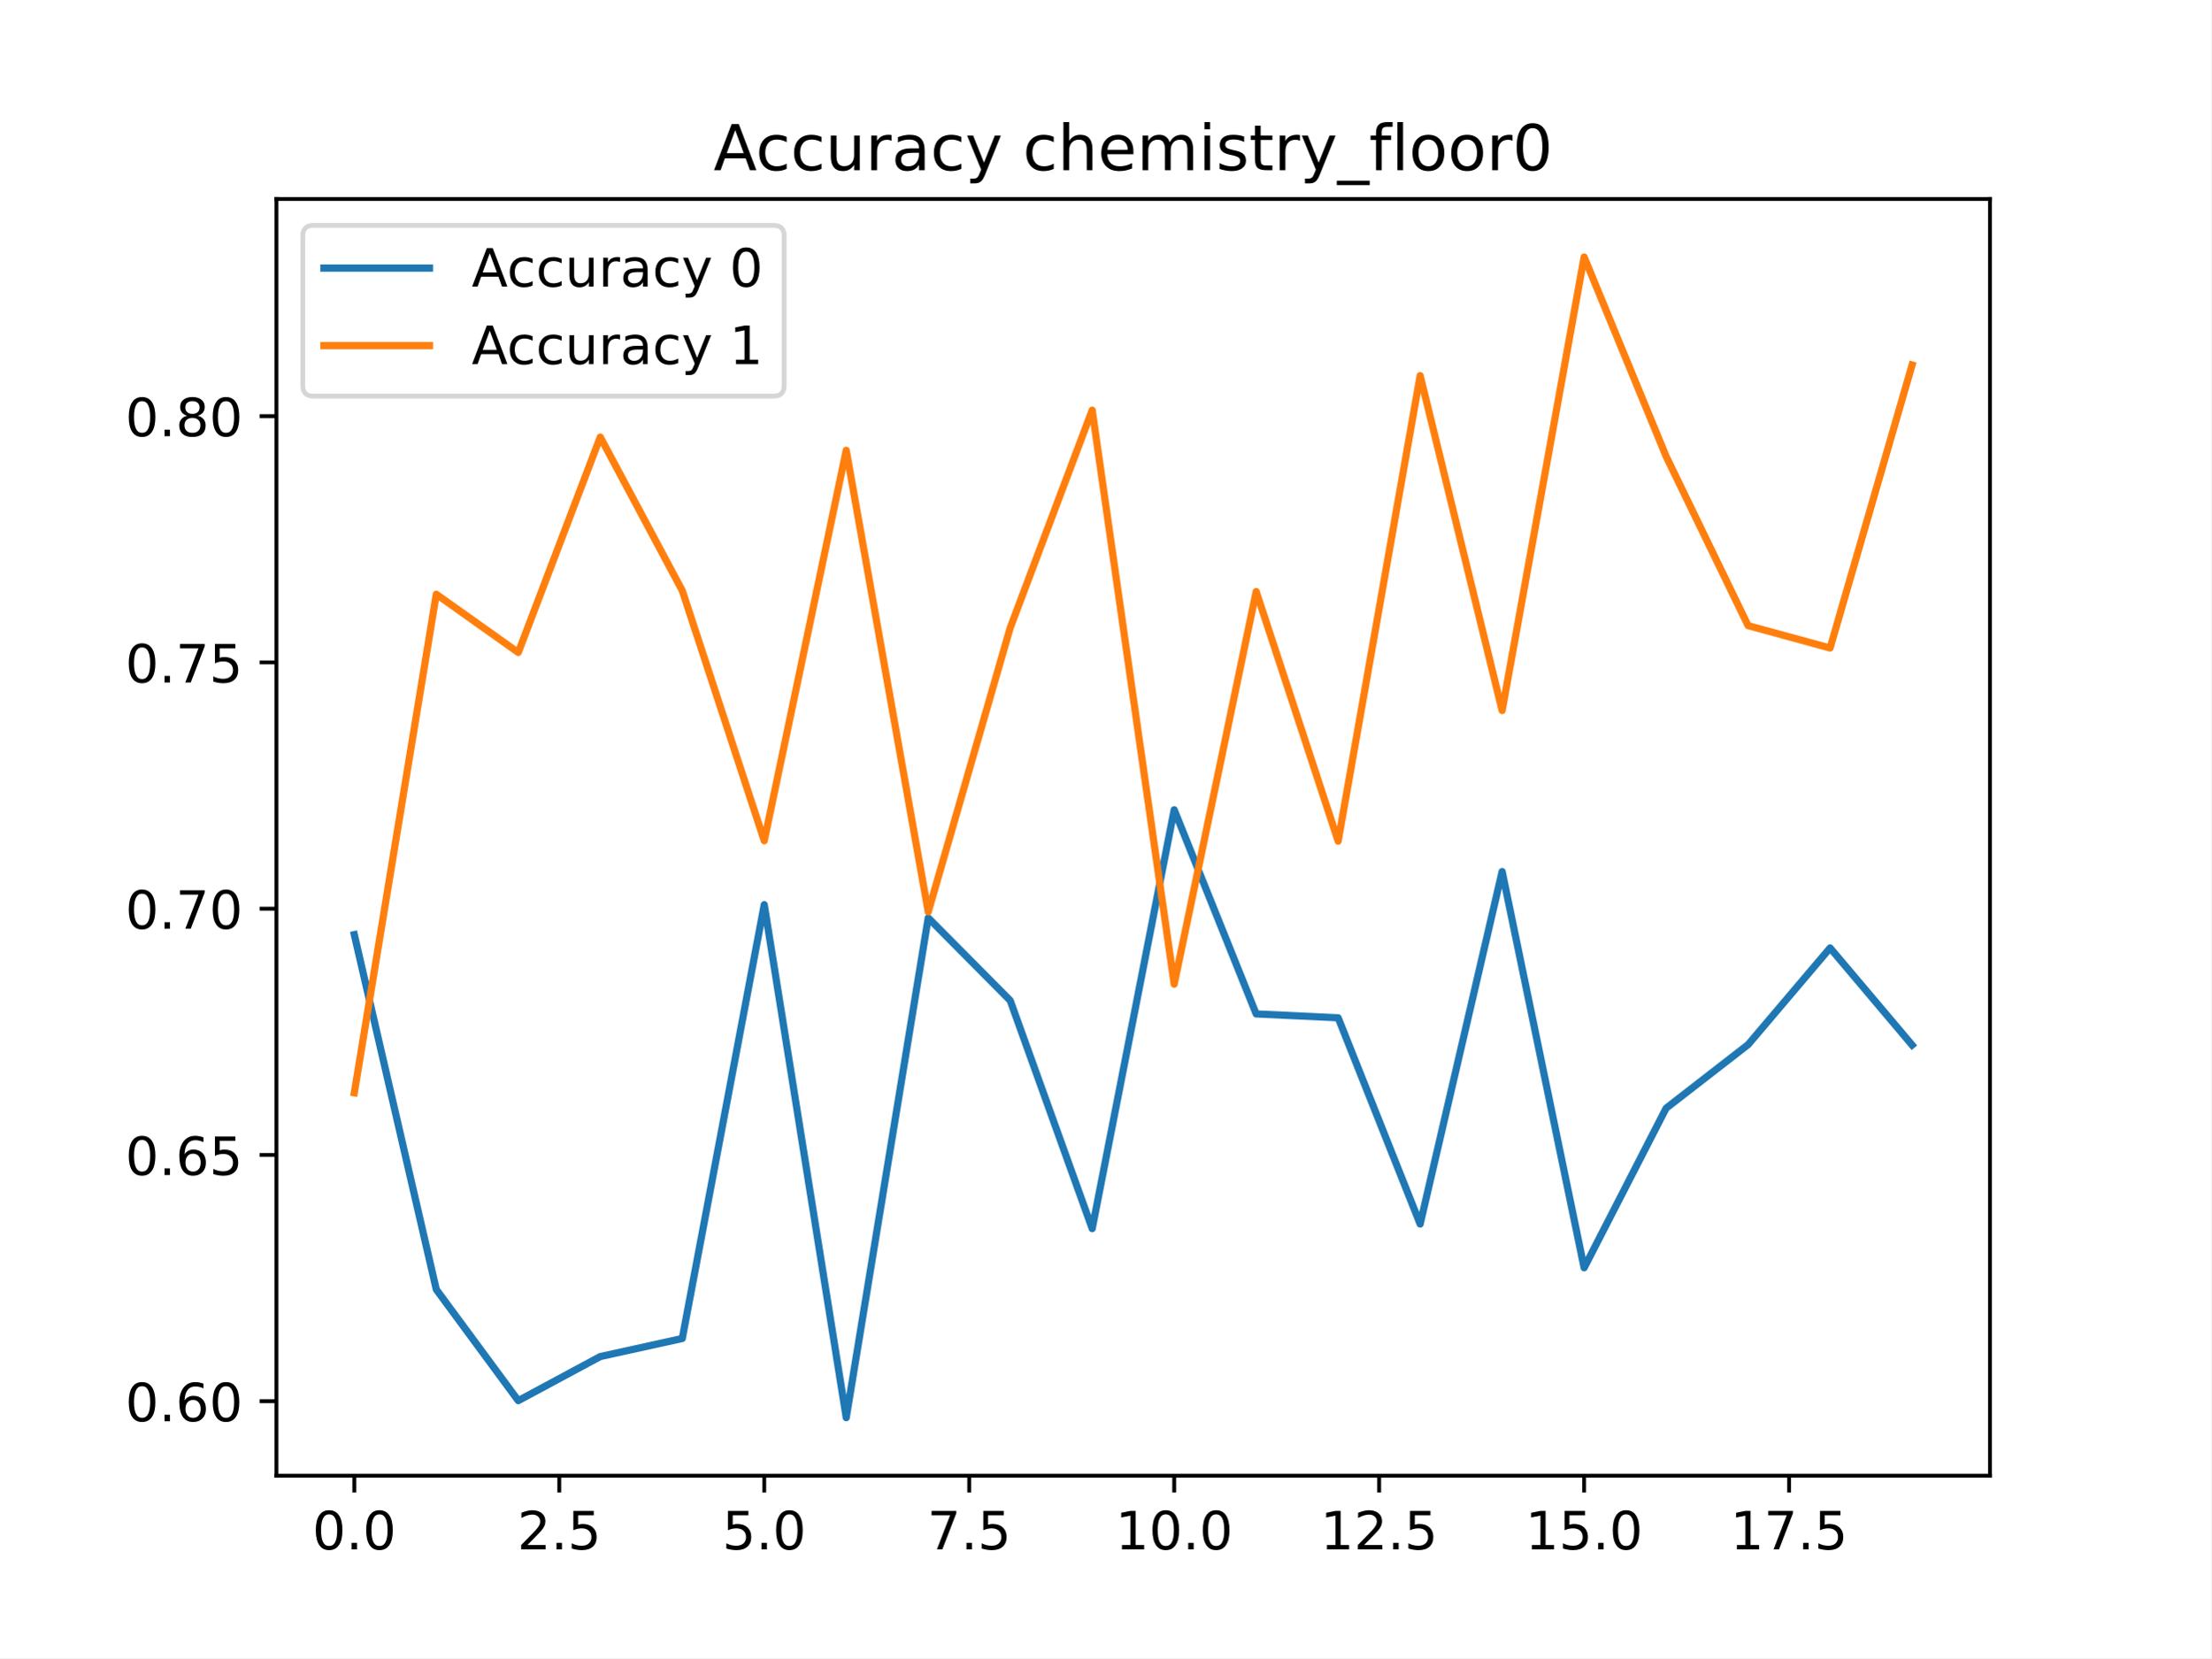
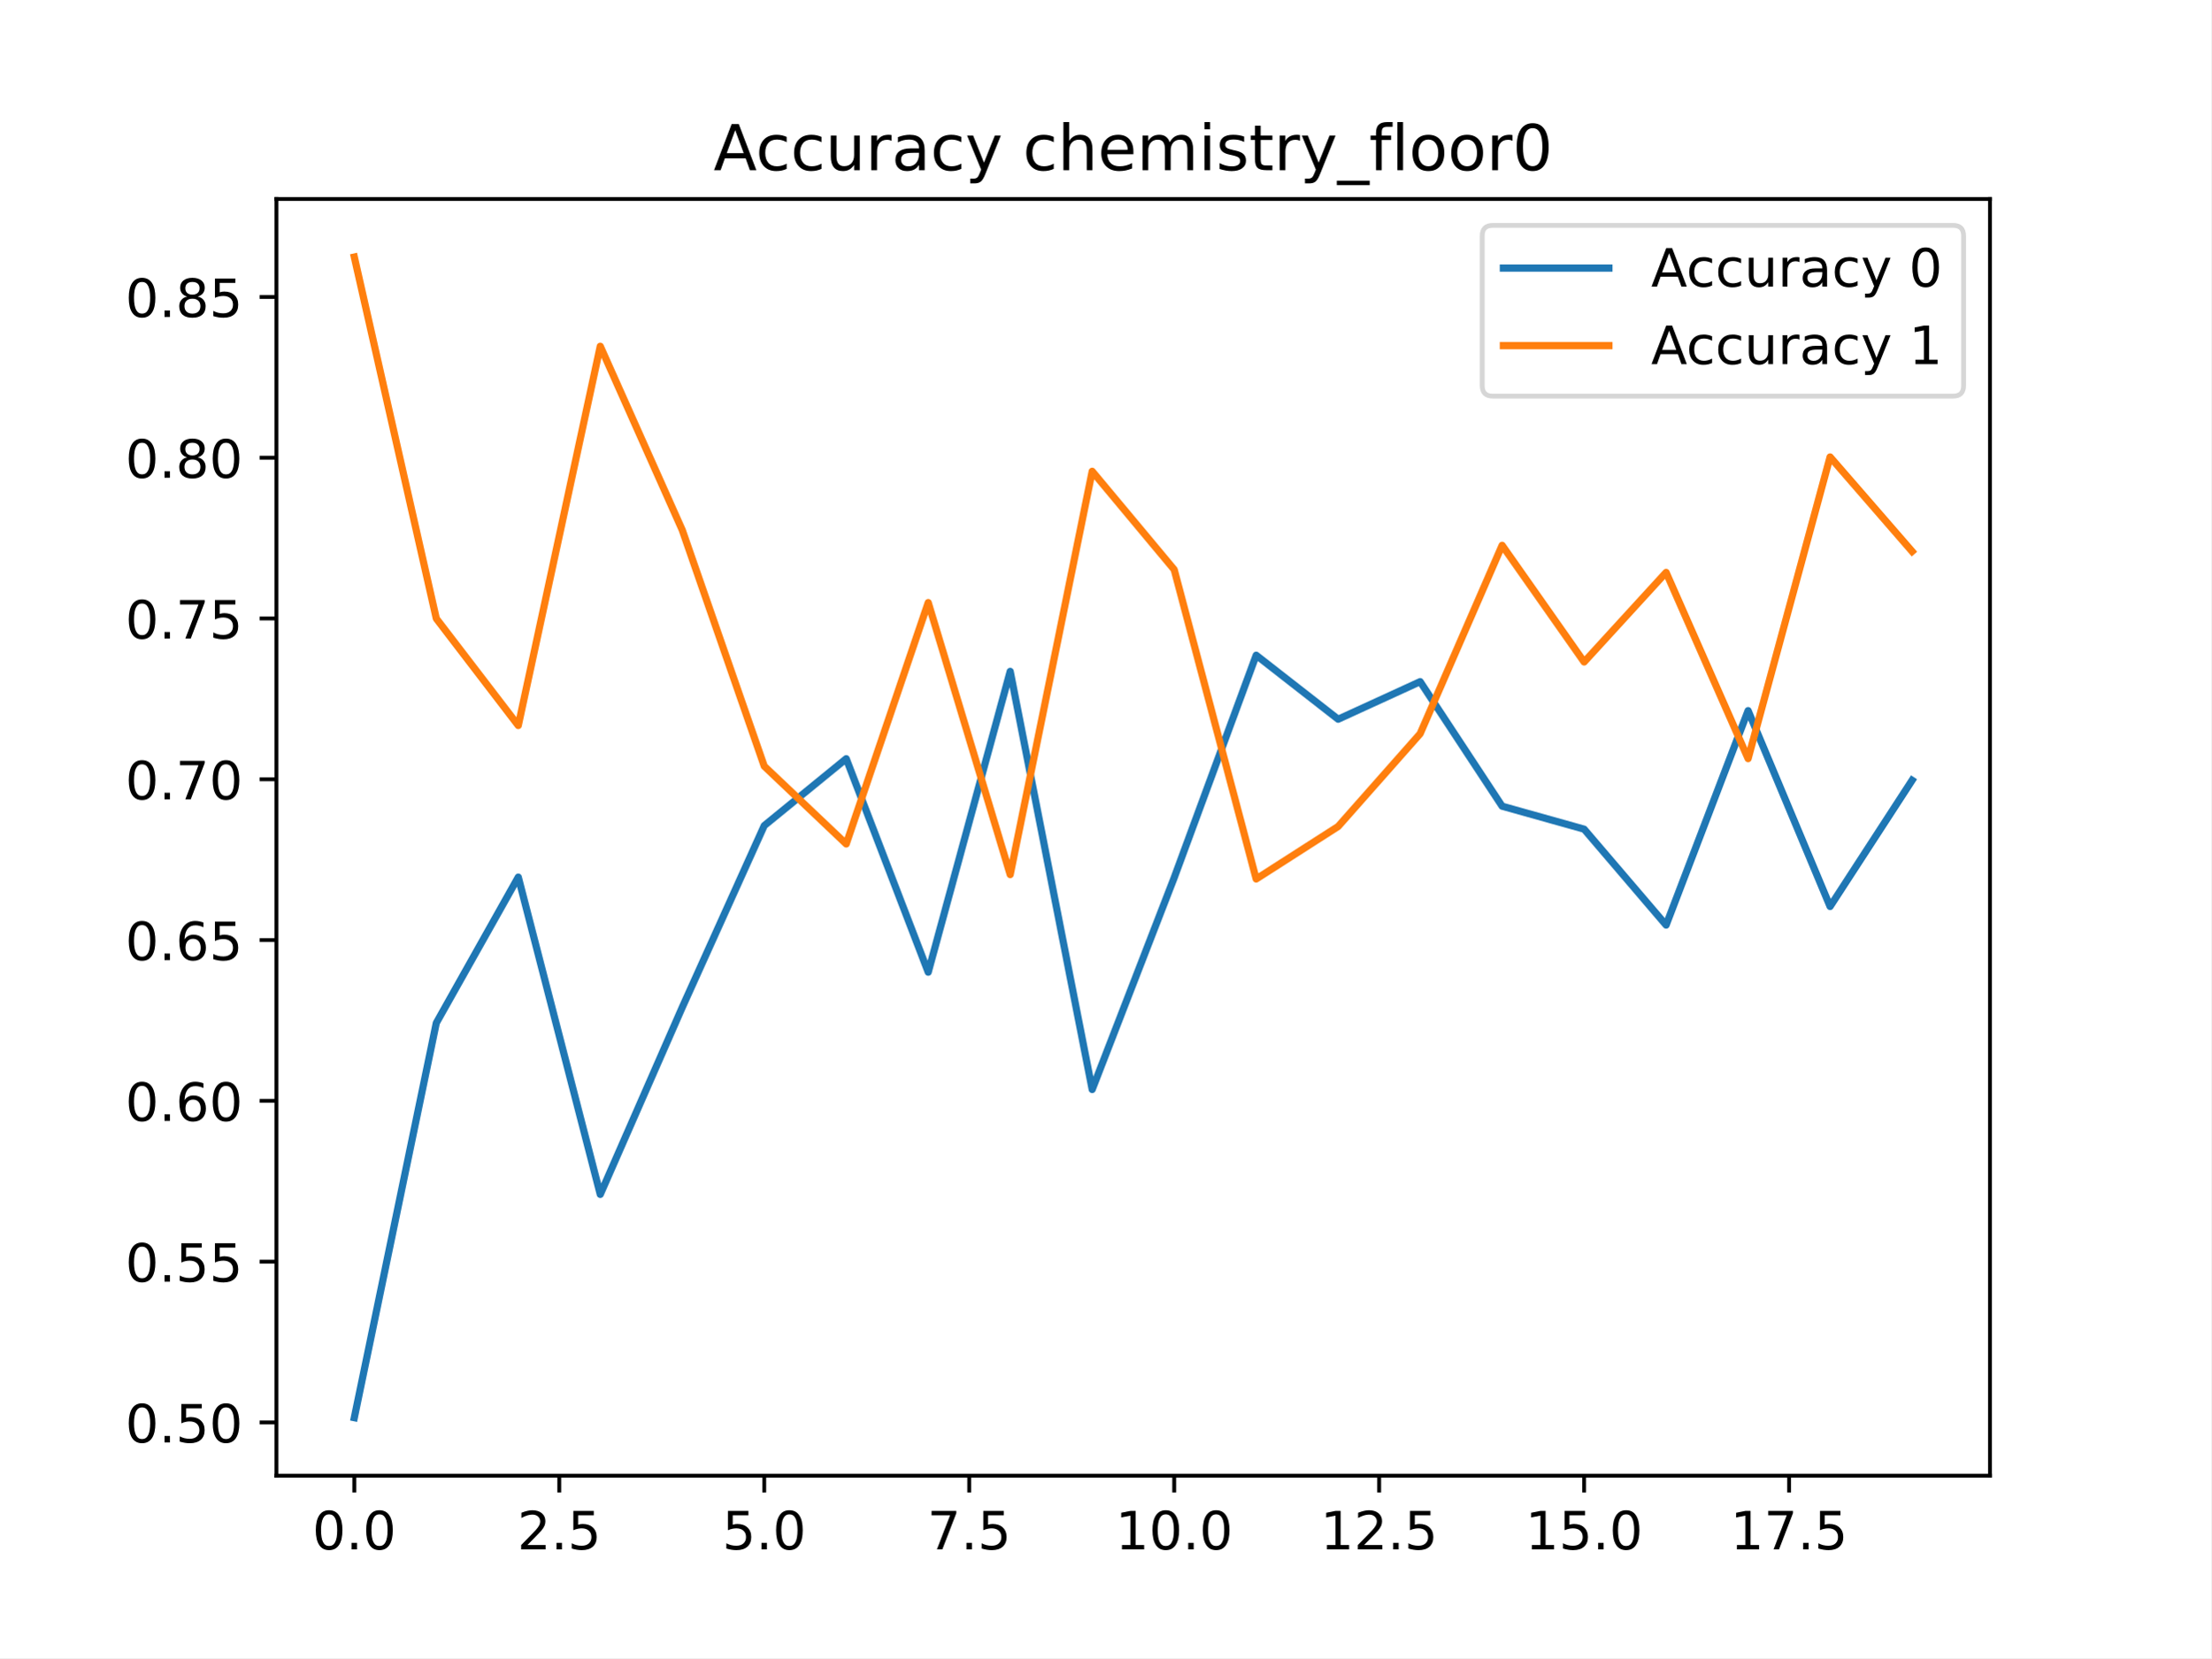
<svg xmlns="http://www.w3.org/2000/svg" xmlns:xlink="http://www.w3.org/1999/xlink" width="460.8pt" height="345.6pt" viewBox="0 0 460.8 345.6" version="1.1">
  <defs>
    <style type="text/css">*{stroke-linejoin: round; stroke-linecap: butt}</style>
  </defs>
  <g id="figure_1">
    <g id="patch_1">
      <path d="M 0 345.6  L 460.8 345.6  L 460.8 0  L 0 0  z " style="fill: #ffffff" />
    </g>
    <g id="axes_1">
      <g id="patch_2">
        <path d="M 57.6 307.584  L 414.72 307.584  L 414.72 41.472  L 57.6 41.472  z " style="fill: #ffffff" />
      </g>
      <g id="matplotlib.axis_1">
        <g id="xtick_1">
          <g id="line2d_1">
            <defs>
-               <path id="m99279cf064" d="M 0 0  L 0 3.5  " style="stroke: #000000; stroke-width: 0.8" />
+               <path id="m0b3568a864" d="M 0 0  L 0 3.5  " style="stroke: #000000; stroke-width: 0.8" />
            </defs>
            <g>
-               <use xlink:href="#m99279cf064" x="73.833" y="307.584" style="stroke: #000000; stroke-width: 0.8" />
+               <use xlink:href="#m0b3568a864" x="73.833" y="307.584" style="stroke: #000000; stroke-width: 0.8" />
            </g>
          </g>
          <g id="text_1">
            <g transform="translate(65.08601 322.9423) scale(0.11 -0.11)">
              <defs>
                <path id="DejaVuSans-30" d="M 2034 4250  Q 1547 4250 1301 3770  Q 1056 3291 1056 2328  Q 1056 1369 1301 889  Q 1547 409 2034 409  Q 2525 409 2770 889  Q 3016 1369 3016 2328  Q 3016 3291 2770 3770  Q 2525 4250 2034 4250  z M 2034 4750  Q 2819 4750 3233 4129  Q 3647 3509 3647 2328  Q 3647 1150 3233 529  Q 2819 -91 2034 -91  Q 1250 -91 836 529  Q 422 1150 422 2328  Q 422 3509 836 4129  Q 1250 4750 2034 4750  z " transform="scale(0.015625)" />
                <path id="DejaVuSans-2e" d="M 684 794  L 1344 794  L 1344 0  L 684 0  L 684 794  z " transform="scale(0.015625)" />
              </defs>
              <use xlink:href="#DejaVuSans-30" />
              <use xlink:href="#DejaVuSans-2e" x="63.623" />
              <use xlink:href="#DejaVuSans-30" x="95.41" />
            </g>
          </g>
        </g>
        <g id="xtick_2">
          <g id="line2d_2">
            <g>
-               <use xlink:href="#m99279cf064" x="116.55" y="307.584" style="stroke: #000000; stroke-width: 0.8" />
+               <use xlink:href="#m0b3568a864" x="116.55" y="307.584" style="stroke: #000000; stroke-width: 0.8" />
            </g>
          </g>
          <g id="text_2">
            <g transform="translate(107.8037 322.9423) scale(0.11 -0.11)">
              <defs>
                <path id="DejaVuSans-32" d="M 1228 531  L 3431 531  L 3431 0  L 469 0  L 469 531  Q 828 903 1448 1529  Q 2069 2156 2228 2338  Q 2531 2678 2651 2914  Q 2772 3150 2772 3378  Q 2772 3750 2511 3984  Q 2250 4219 1831 4219  Q 1534 4219 1204 4116  Q 875 4013 500 3803  L 500 4441  Q 881 4594 1212 4672  Q 1544 4750 1819 4750  Q 2544 4750 2975 4387  Q 3406 4025 3406 3419  Q 3406 3131 3298 2873  Q 3191 2616 2906 2266  Q 2828 2175 2409 1742  Q 1991 1309 1228 531  z " transform="scale(0.015625)" />
                <path id="DejaVuSans-35" d="M 691 4666  L 3169 4666  L 3169 4134  L 1269 4134  L 1269 2991  Q 1406 3038 1543 3061  Q 1681 3084 1819 3084  Q 2600 3084 3056 2656  Q 3513 2228 3513 1497  Q 3513 744 3044 326  Q 2575 -91 1722 -91  Q 1428 -91 1123 -41  Q 819 9 494 109  L 494 744  Q 775 591 1075 516  Q 1375 441 1709 441  Q 2250 441 2565 725  Q 2881 1009 2881 1497  Q 2881 1984 2565 2268  Q 2250 2553 1709 2553  Q 1456 2553 1204 2497  Q 953 2441 691 2322  L 691 4666  z " transform="scale(0.015625)" />
              </defs>
              <use xlink:href="#DejaVuSans-32" />
              <use xlink:href="#DejaVuSans-2e" x="63.623" />
              <use xlink:href="#DejaVuSans-35" x="95.41" />
            </g>
          </g>
        </g>
        <g id="xtick_3">
          <g id="line2d_3">
            <g>
-               <use xlink:href="#m99279cf064" x="159.268" y="307.584" style="stroke: #000000; stroke-width: 0.8" />
+               <use xlink:href="#m0b3568a864" x="159.268" y="307.584" style="stroke: #000000; stroke-width: 0.8" />
            </g>
          </g>
          <g id="text_3">
            <g transform="translate(150.5214 322.9423) scale(0.11 -0.11)">
              <use xlink:href="#DejaVuSans-35" />
              <use xlink:href="#DejaVuSans-2e" x="63.623" />
              <use xlink:href="#DejaVuSans-30" x="95.41" />
            </g>
          </g>
        </g>
        <g id="xtick_4">
          <g id="line2d_4">
            <g>
-               <use xlink:href="#m99279cf064" x="201.986" y="307.584" style="stroke: #000000; stroke-width: 0.8" />
+               <use xlink:href="#m0b3568a864" x="201.986" y="307.584" style="stroke: #000000; stroke-width: 0.8" />
            </g>
          </g>
          <g id="text_4">
            <g transform="translate(193.2391 322.9423) scale(0.11 -0.11)">
              <defs>
                <path id="DejaVuSans-37" d="M 525 4666  L 3525 4666  L 3525 4397  L 1831 0  L 1172 0  L 2766 4134  L 525 4134  L 525 4666  z " transform="scale(0.015625)" />
              </defs>
              <use xlink:href="#DejaVuSans-37" />
              <use xlink:href="#DejaVuSans-2e" x="63.623" />
              <use xlink:href="#DejaVuSans-35" x="95.41" />
            </g>
          </g>
        </g>
        <g id="xtick_5">
          <g id="line2d_5">
            <g>
-               <use xlink:href="#m99279cf064" x="244.704" y="307.584" style="stroke: #000000; stroke-width: 0.8" />
+               <use xlink:href="#m0b3568a864" x="244.704" y="307.584" style="stroke: #000000; stroke-width: 0.8" />
            </g>
          </g>
          <g id="text_5">
            <g transform="translate(232.4574 322.9423) scale(0.11 -0.11)">
              <defs>
                <path id="DejaVuSans-31" d="M 794 531  L 1825 531  L 1825 4091  L 703 3866  L 703 4441  L 1819 4666  L 2450 4666  L 2450 531  L 3481 531  L 3481 0  L 794 0  L 794 531  z " transform="scale(0.015625)" />
              </defs>
              <use xlink:href="#DejaVuSans-31" />
              <use xlink:href="#DejaVuSans-30" x="63.623" />
              <use xlink:href="#DejaVuSans-2e" x="127.246" />
              <use xlink:href="#DejaVuSans-30" x="159.033" />
            </g>
          </g>
        </g>
        <g id="xtick_6">
          <g id="line2d_6">
            <g>
-               <use xlink:href="#m99279cf064" x="287.421" y="307.584" style="stroke: #000000; stroke-width: 0.8" />
+               <use xlink:href="#m0b3568a864" x="287.421" y="307.584" style="stroke: #000000; stroke-width: 0.8" />
            </g>
          </g>
          <g id="text_6">
            <g transform="translate(275.1751 322.9423) scale(0.11 -0.11)">
              <use xlink:href="#DejaVuSans-31" />
              <use xlink:href="#DejaVuSans-32" x="63.623" />
              <use xlink:href="#DejaVuSans-2e" x="127.246" />
              <use xlink:href="#DejaVuSans-35" x="159.033" />
            </g>
          </g>
        </g>
        <g id="xtick_7">
          <g id="line2d_7">
            <g>
-               <use xlink:href="#m99279cf064" x="330.139" y="307.584" style="stroke: #000000; stroke-width: 0.8" />
+               <use xlink:href="#m0b3568a864" x="330.139" y="307.584" style="stroke: #000000; stroke-width: 0.8" />
            </g>
          </g>
          <g id="text_7">
            <g transform="translate(317.8929 322.9423) scale(0.11 -0.11)">
              <use xlink:href="#DejaVuSans-31" />
              <use xlink:href="#DejaVuSans-35" x="63.623" />
              <use xlink:href="#DejaVuSans-2e" x="127.246" />
              <use xlink:href="#DejaVuSans-30" x="159.033" />
            </g>
          </g>
        </g>
        <g id="xtick_8">
          <g id="line2d_8">
            <g>
-               <use xlink:href="#m99279cf064" x="372.857" y="307.584" style="stroke: #000000; stroke-width: 0.8" />
+               <use xlink:href="#m0b3568a864" x="372.857" y="307.584" style="stroke: #000000; stroke-width: 0.8" />
            </g>
          </g>
          <g id="text_8">
            <g transform="translate(360.6106 322.9423) scale(0.11 -0.11)">
              <use xlink:href="#DejaVuSans-31" />
              <use xlink:href="#DejaVuSans-37" x="63.623" />
              <use xlink:href="#DejaVuSans-2e" x="127.246" />
              <use xlink:href="#DejaVuSans-35" x="159.033" />
            </g>
          </g>
        </g>
      </g>
      <g id="matplotlib.axis_2">
        <g id="ytick_1">
          <g id="line2d_9">
            <defs>
-               <path id="m089da5b2da" d="M 0 0  L -3.5 0  " style="stroke: #000000; stroke-width: 0.8" />
+               <path id="m441e8bf405" d="M 0 0  L -3.5 0  " style="stroke: #000000; stroke-width: 0.8" />
            </defs>
            <g>
-               <use xlink:href="#m089da5b2da" x="57.6" y="292.057" style="stroke: #000000; stroke-width: 0.8" />
+               <use xlink:href="#m441e8bf405" x="57.6" y="296.479" style="stroke: #000000; stroke-width: 0.8" />
            </g>
          </g>
          <g id="text_9">
-             <g transform="translate(26.10781 296.2364) scale(0.11 -0.11)">
-               <defs>
-                 <path id="DejaVuSans-36" d="M 2113 2584  Q 1688 2584 1439 2293  Q 1191 2003 1191 1497  Q 1191 994 1439 701  Q 1688 409 2113 409  Q 2538 409 2786 701  Q 3034 994 3034 1497  Q 3034 2003 2786 2293  Q 2538 2584 2113 2584  z M 3366 4563  L 3366 3988  Q 3128 4100 2886 4159  Q 2644 4219 2406 4219  Q 1781 4219 1451 3797  Q 1122 3375 1075 2522  Q 1259 2794 1537 2939  Q 1816 3084 2150 3084  Q 2853 3084 3261 2657  Q 3669 2231 3669 1497  Q 3669 778 3244 343  Q 2819 -91 2113 -91  Q 1303 -91 875 529  Q 447 1150 447 2328  Q 447 3434 972 4092  Q 1497 4750 2381 4750  Q 2619 4750 2861 4703  Q 3103 4656 3366 4563  z " transform="scale(0.015625)" />
-               </defs>
-               <use xlink:href="#DejaVuSans-30" />
-               <use xlink:href="#DejaVuSans-2e" x="63.623" />
-               <use xlink:href="#DejaVuSans-36" x="95.41" />
+             <g transform="translate(26.10781 300.6577) scale(0.11 -0.11)">
+               <use xlink:href="#DejaVuSans-30" />
+               <use xlink:href="#DejaVuSans-2e" x="63.623" />
+               <use xlink:href="#DejaVuSans-35" x="95.41" />
              <use xlink:href="#DejaVuSans-30" x="159.033" />
            </g>
          </g>
        </g>
        <g id="ytick_2">
          <g id="line2d_10">
            <g>
-               <use xlink:href="#m089da5b2da" x="57.6" y="240.727" style="stroke: #000000; stroke-width: 0.8" />
+               <use xlink:href="#m441e8bf405" x="57.6" y="262.965" style="stroke: #000000; stroke-width: 0.8" />
            </g>
          </g>
          <g id="text_10">
-             <g transform="translate(26.10781 244.9058) scale(0.11 -0.11)">
-               <use xlink:href="#DejaVuSans-30" />
-               <use xlink:href="#DejaVuSans-2e" x="63.623" />
-               <use xlink:href="#DejaVuSans-36" x="95.41" />
+             <g transform="translate(26.10781 267.1443) scale(0.11 -0.11)">
+               <use xlink:href="#DejaVuSans-30" />
+               <use xlink:href="#DejaVuSans-2e" x="63.623" />
+               <use xlink:href="#DejaVuSans-35" x="95.41" />
              <use xlink:href="#DejaVuSans-35" x="159.033" />
            </g>
          </g>
        </g>
        <g id="ytick_3">
          <g id="line2d_11">
            <g>
-               <use xlink:href="#m089da5b2da" x="57.6" y="189.396" style="stroke: #000000; stroke-width: 0.8" />
+               <use xlink:href="#m441e8bf405" x="57.6" y="229.452" style="stroke: #000000; stroke-width: 0.8" />
            </g>
          </g>
          <g id="text_11">
-             <g transform="translate(26.10781 193.5752) scale(0.11 -0.11)">
-               <use xlink:href="#DejaVuSans-30" />
-               <use xlink:href="#DejaVuSans-2e" x="63.623" />
-               <use xlink:href="#DejaVuSans-37" x="95.41" />
+             <g transform="translate(26.10781 233.631) scale(0.11 -0.11)">
+               <defs>
+                 <path id="DejaVuSans-36" d="M 2113 2584  Q 1688 2584 1439 2293  Q 1191 2003 1191 1497  Q 1191 994 1439 701  Q 1688 409 2113 409  Q 2538 409 2786 701  Q 3034 994 3034 1497  Q 3034 2003 2786 2293  Q 2538 2584 2113 2584  z M 3366 4563  L 3366 3988  Q 3128 4100 2886 4159  Q 2644 4219 2406 4219  Q 1781 4219 1451 3797  Q 1122 3375 1075 2522  Q 1259 2794 1537 2939  Q 1816 3084 2150 3084  Q 2853 3084 3261 2657  Q 3669 2231 3669 1497  Q 3669 778 3244 343  Q 2819 -91 2113 -91  Q 1303 -91 875 529  Q 447 1150 447 2328  Q 447 3434 972 4092  Q 1497 4750 2381 4750  Q 2619 4750 2861 4703  Q 3103 4656 3366 4563  z " transform="scale(0.015625)" />
+               </defs>
+               <use xlink:href="#DejaVuSans-30" />
+               <use xlink:href="#DejaVuSans-2e" x="63.623" />
+               <use xlink:href="#DejaVuSans-36" x="95.41" />
              <use xlink:href="#DejaVuSans-30" x="159.033" />
            </g>
          </g>
        </g>
        <g id="ytick_4">
          <g id="line2d_12">
            <g>
-               <use xlink:href="#m089da5b2da" x="57.6" y="138.065" style="stroke: #000000; stroke-width: 0.8" />
+               <use xlink:href="#m441e8bf405" x="57.6" y="195.938" style="stroke: #000000; stroke-width: 0.8" />
            </g>
          </g>
          <g id="text_12">
-             <g transform="translate(26.10781 142.2446) scale(0.11 -0.11)">
-               <use xlink:href="#DejaVuSans-30" />
-               <use xlink:href="#DejaVuSans-2e" x="63.623" />
-               <use xlink:href="#DejaVuSans-37" x="95.41" />
+             <g transform="translate(26.10781 200.1176) scale(0.11 -0.11)">
+               <use xlink:href="#DejaVuSans-30" />
+               <use xlink:href="#DejaVuSans-2e" x="63.623" />
+               <use xlink:href="#DejaVuSans-36" x="95.41" />
              <use xlink:href="#DejaVuSans-35" x="159.033" />
            </g>
          </g>
        </g>
        <g id="ytick_5">
          <g id="line2d_13">
            <g>
-               <use xlink:href="#m089da5b2da" x="57.6" y="86.735" style="stroke: #000000; stroke-width: 0.8" />
+               <use xlink:href="#m441e8bf405" x="57.6" y="162.425" style="stroke: #000000; stroke-width: 0.8" />
            </g>
          </g>
          <g id="text_13">
-             <g transform="translate(26.10781 90.91404) scale(0.11 -0.11)">
+             <g transform="translate(26.10781 166.6043) scale(0.11 -0.11)">
+               <use xlink:href="#DejaVuSans-30" />
+               <use xlink:href="#DejaVuSans-2e" x="63.623" />
+               <use xlink:href="#DejaVuSans-37" x="95.41" />
+               <use xlink:href="#DejaVuSans-30" x="159.033" />
+             </g>
+           </g>
+         </g>
+         <g id="ytick_6">
+           <g id="line2d_14">
+             <g>
+               <use xlink:href="#m441e8bf405" x="57.6" y="128.912" style="stroke: #000000; stroke-width: 0.8" />
+             </g>
+           </g>
+           <g id="text_14">
+             <g transform="translate(26.10781 133.0909) scale(0.11 -0.11)">
+               <use xlink:href="#DejaVuSans-30" />
+               <use xlink:href="#DejaVuSans-2e" x="63.623" />
+               <use xlink:href="#DejaVuSans-37" x="95.41" />
+               <use xlink:href="#DejaVuSans-35" x="159.033" />
+             </g>
+           </g>
+         </g>
+         <g id="ytick_7">
+           <g id="line2d_15">
+             <g>
+               <use xlink:href="#m441e8bf405" x="57.6" y="95.398" style="stroke: #000000; stroke-width: 0.8" />
+             </g>
+           </g>
+           <g id="text_15">
+             <g transform="translate(26.10781 99.5776) scale(0.11 -0.11)">
              <defs>
                <path id="DejaVuSans-38" d="M 2034 2216  Q 1584 2216 1326 1975  Q 1069 1734 1069 1313  Q 1069 891 1326 650  Q 1584 409 2034 409  Q 2484 409 2743 651  Q 3003 894 3003 1313  Q 3003 1734 2745 1975  Q 2488 2216 2034 2216  z M 1403 2484  Q 997 2584 770 2862  Q 544 3141 544 3541  Q 544 4100 942 4425  Q 1341 4750 2034 4750  Q 2731 4750 3128 4425  Q 3525 4100 3525 3541  Q 3525 3141 3298 2862  Q 3072 2584 2669 2484  Q 3125 2378 3379 2068  Q 3634 1759 3634 1313  Q 3634 634 3220 271  Q 2806 -91 2034 -91  Q 1263 -91 848 271  Q 434 634 434 1313  Q 434 1759 690 2068  Q 947 2378 1403 2484  z M 1172 3481  Q 1172 3119 1398 2916  Q 1625 2713 2034 2713  Q 2441 2713 2670 2916  Q 2900 3119 2900 3481  Q 2900 3844 2670 4047  Q 2441 4250 2034 4250  Q 1625 4250 1398 4047  Q 1172 3844 1172 3481  z " transform="scale(0.015625)" />
              </defs>
              <use xlink:href="#DejaVuSans-30" />
              <use xlink:href="#DejaVuSans-2e" x="63.623" />
              <use xlink:href="#DejaVuSans-38" x="95.41" />
              <use xlink:href="#DejaVuSans-30" x="159.033" />
            </g>
          </g>
        </g>
-       </g>
-       <g id="line2d_14">
-         <path d="M 73.833 194.81  L 90.92 268.771  L 108.007 291.941  L 125.094 282.751  L 142.181 278.987  L 159.268 188.559  L 176.355 295.488  L 193.442 191.315  L 210.529 208.538  L 227.616 256.086  L 244.704 168.78  L 261.791 211.337  L 278.878 212.137  L 295.965 255.13  L 313.052 181.656  L 330.139 264.25  L 347.226 230.986  L 364.313 217.728  L 381.4 197.583  L 398.487 217.815  " clip-path="url(#p930687373f)" style="fill: none; stroke: #1f77b4; stroke-width: 1.5; stroke-linecap: square" />
-       </g>
-       <g id="line2d_15">
-         <path d="M 73.833 227.774  L 90.92 123.857  L 108.007 135.994  L 125.094 91.101  L 142.181 123.099  L 159.268 175.24  L 176.355 93.854  L 193.442 190.073  L 210.529 130.853  L 227.616 85.482  L 244.704 205.131  L 261.791 123.295  L 278.878 175.324  L 295.965 78.29  L 313.052 148.102  L 330.139 53.568  L 347.226 95.118  L 364.313 130.403  L 381.4 135.067  L 398.487 76.071  " clip-path="url(#p930687373f)" style="fill: none; stroke: #ff7f0e; stroke-width: 1.5; stroke-linecap: square" />
+         <g id="ytick_8">
+           <g id="line2d_16">
+             <g>
+               <use xlink:href="#m441e8bf405" x="57.6" y="61.885" style="stroke: #000000; stroke-width: 0.8" />
+             </g>
+           </g>
+           <g id="text_16">
+             <g transform="translate(26.10781 66.06426) scale(0.11 -0.11)">
+               <use xlink:href="#DejaVuSans-30" />
+               <use xlink:href="#DejaVuSans-2e" x="63.623" />
+               <use xlink:href="#DejaVuSans-38" x="95.41" />
+               <use xlink:href="#DejaVuSans-35" x="159.033" />
+             </g>
+           </g>
+         </g>
+       </g>
+       <g id="line2d_17">
+         <path d="M 73.833 295.488  L 90.92 213.221  L 108.007 182.819  L 125.094 248.953  L 142.181 209.957  L 159.268 172.085  L 176.355 158.138  L 193.442 202.635  L 210.529 139.934  L 227.616 227.088  L 244.704 182.938  L 261.791 136.568  L 278.878 149.907  L 295.965 142.074  L 313.052 168.037  L 330.139 172.822  L 347.226 192.815  L 364.313 148.119  L 381.4 188.943  L 398.487 162.639  " clip-path="url(#p5c773884ae)" style="fill: none; stroke: #1f77b4; stroke-width: 1.5; stroke-linecap: square" />
+       </g>
+       <g id="line2d_18">
+         <path d="M 73.833 53.568  L 90.92 128.916  L 108.007 151.22  L 125.094 72.167  L 142.181 110.483  L 159.268 159.694  L 176.355 175.908  L 193.442 125.597  L 210.529 182.291  L 227.616 98.23  L 244.704 118.718  L 261.791 183.208  L 278.878 172.258  L 295.965 152.926  L 313.052 113.656  L 330.139 137.977  L 347.226 119.305  L 364.313 158.117  L 381.4 95.241  L 398.487 114.922  " clip-path="url(#p5c773884ae)" style="fill: none; stroke: #ff7f0e; stroke-width: 1.5; stroke-linecap: square" />
      </g>
      <g id="patch_3">
        <path d="M 57.6 307.584  L 57.6 41.472  " style="fill: none; stroke: #000000; stroke-width: 0.8; stroke-linejoin: miter; stroke-linecap: square" />
      </g>
      <g id="patch_4">
        <path d="M 414.72 307.584  L 414.72 41.472  " style="fill: none; stroke: #000000; stroke-width: 0.8; stroke-linejoin: miter; stroke-linecap: square" />
      </g>
      <g id="patch_5">
        <path d="M 57.6 307.584  L 414.72 307.584  " style="fill: none; stroke: #000000; stroke-width: 0.8; stroke-linejoin: miter; stroke-linecap: square" />
      </g>
      <g id="patch_6">
        <path d="M 57.6 41.472  L 414.72 41.472  " style="fill: none; stroke: #000000; stroke-width: 0.8; stroke-linejoin: miter; stroke-linecap: square" />
      </g>
-       <g id="text_14">
+       <g id="text_17">
        <g transform="translate(148.7028 35.472) scale(0.132 -0.132)">
          <defs>
            <path id="DejaVuSans-41" d="M 2188 4044  L 1331 1722  L 3047 1722  L 2188 4044  z M 1831 4666  L 2547 4666  L 4325 0  L 3669 0  L 3244 1197  L 1141 1197  L 716 0  L 50 0  L 1831 4666  z " transform="scale(0.015625)" />
            <path id="DejaVuSans-63" d="M 3122 3366  L 3122 2828  Q 2878 2963 2633 3030  Q 2388 3097 2138 3097  Q 1578 3097 1268 2742  Q 959 2388 959 1747  Q 959 1106 1268 751  Q 1578 397 2138 397  Q 2388 397 2633 464  Q 2878 531 3122 666  L 3122 134  Q 2881 22 2623 -34  Q 2366 -91 2075 -91  Q 1284 -91 818 406  Q 353 903 353 1747  Q 353 2603 823 3093  Q 1294 3584 2113 3584  Q 2378 3584 2631 3529  Q 2884 3475 3122 3366  z " transform="scale(0.015625)" />
            <path id="DejaVuSans-75" d="M 544 1381  L 544 3500  L 1119 3500  L 1119 1403  Q 1119 906 1312 657  Q 1506 409 1894 409  Q 2359 409 2629 706  Q 2900 1003 2900 1516  L 2900 3500  L 3475 3500  L 3475 0  L 2900 0  L 2900 538  Q 2691 219 2414 64  Q 2138 -91 1772 -91  Q 1169 -91 856 284  Q 544 659 544 1381  z M 1991 3584  L 1991 3584  z " transform="scale(0.015625)" />
            <path id="DejaVuSans-72" d="M 2631 2963  Q 2534 3019 2420 3045  Q 2306 3072 2169 3072  Q 1681 3072 1420 2755  Q 1159 2438 1159 1844  L 1159 0  L 581 0  L 581 3500  L 1159 3500  L 1159 2956  Q 1341 3275 1631 3429  Q 1922 3584 2338 3584  Q 2397 3584 2469 3576  Q 2541 3569 2628 3553  L 2631 2963  z " transform="scale(0.015625)" />
            <path id="DejaVuSans-61" d="M 2194 1759  Q 1497 1759 1228 1600  Q 959 1441 959 1056  Q 959 750 1161 570  Q 1363 391 1709 391  Q 2188 391 2477 730  Q 2766 1069 2766 1631  L 2766 1759  L 2194 1759  z M 3341 1997  L 3341 0  L 2766 0  L 2766 531  Q 2569 213 2275 61  Q 1981 -91 1556 -91  Q 1019 -91 701 211  Q 384 513 384 1019  Q 384 1609 779 1909  Q 1175 2209 1959 2209  L 2766 2209  L 2766 2266  Q 2766 2663 2505 2880  Q 2244 3097 1772 3097  Q 1472 3097 1187 3025  Q 903 2953 641 2809  L 641 3341  Q 956 3463 1253 3523  Q 1550 3584 1831 3584  Q 2591 3584 2966 3190  Q 3341 2797 3341 1997  z " transform="scale(0.015625)" />
            <path id="DejaVuSans-79" d="M 2059 -325  Q 1816 -950 1584 -1140  Q 1353 -1331 966 -1331  L 506 -1331  L 506 -850  L 844 -850  Q 1081 -850 1212 -737  Q 1344 -625 1503 -206  L 1606 56  L 191 3500  L 800 3500  L 1894 763  L 2988 3500  L 3597 3500  L 2059 -325  z " transform="scale(0.015625)" />
            <path id="DejaVuSans-20" transform="scale(0.015625)" />
            <path id="DejaVuSans-68" d="M 3513 2113  L 3513 0  L 2938 0  L 2938 2094  Q 2938 2591 2744 2837  Q 2550 3084 2163 3084  Q 1697 3084 1428 2787  Q 1159 2491 1159 1978  L 1159 0  L 581 0  L 581 4863  L 1159 4863  L 1159 2956  Q 1366 3272 1645 3428  Q 1925 3584 2291 3584  Q 2894 3584 3203 3211  Q 3513 2838 3513 2113  z " transform="scale(0.015625)" />
            <path id="DejaVuSans-65" d="M 3597 1894  L 3597 1613  L 953 1613  Q 991 1019 1311 708  Q 1631 397 2203 397  Q 2534 397 2845 478  Q 3156 559 3463 722  L 3463 178  Q 3153 47 2828 -22  Q 2503 -91 2169 -91  Q 1331 -91 842 396  Q 353 884 353 1716  Q 353 2575 817 3079  Q 1281 3584 2069 3584  Q 2775 3584 3186 3129  Q 3597 2675 3597 1894  z M 3022 2063  Q 3016 2534 2758 2815  Q 2500 3097 2075 3097  Q 1594 3097 1305 2825  Q 1016 2553 972 2059  L 3022 2063  z " transform="scale(0.015625)" />
            <path id="DejaVuSans-6d" d="M 3328 2828  Q 3544 3216 3844 3400  Q 4144 3584 4550 3584  Q 5097 3584 5394 3201  Q 5691 2819 5691 2113  L 5691 0  L 5113 0  L 5113 2094  Q 5113 2597 4934 2840  Q 4756 3084 4391 3084  Q 3944 3084 3684 2787  Q 3425 2491 3425 1978  L 3425 0  L 2847 0  L 2847 2094  Q 2847 2600 2669 2842  Q 2491 3084 2119 3084  Q 1678 3084 1418 2786  Q 1159 2488 1159 1978  L 1159 0  L 581 0  L 581 3500  L 1159 3500  L 1159 2956  Q 1356 3278 1631 3431  Q 1906 3584 2284 3584  Q 2666 3584 2933 3390  Q 3200 3197 3328 2828  z " transform="scale(0.015625)" />
            <path id="DejaVuSans-69" d="M 603 3500  L 1178 3500  L 1178 0  L 603 0  L 603 3500  z M 603 4863  L 1178 4863  L 1178 4134  L 603 4134  L 603 4863  z " transform="scale(0.015625)" />
            <path id="DejaVuSans-73" d="M 2834 3397  L 2834 2853  Q 2591 2978 2328 3040  Q 2066 3103 1784 3103  Q 1356 3103 1142 2972  Q 928 2841 928 2578  Q 928 2378 1081 2264  Q 1234 2150 1697 2047  L 1894 2003  Q 2506 1872 2764 1633  Q 3022 1394 3022 966  Q 3022 478 2636 193  Q 2250 -91 1575 -91  Q 1294 -91 989 -36  Q 684 19 347 128  L 347 722  Q 666 556 975 473  Q 1284 391 1588 391  Q 1994 391 2212 530  Q 2431 669 2431 922  Q 2431 1156 2273 1281  Q 2116 1406 1581 1522  L 1381 1569  Q 847 1681 609 1914  Q 372 2147 372 2553  Q 372 3047 722 3315  Q 1072 3584 1716 3584  Q 2034 3584 2315 3537  Q 2597 3491 2834 3397  z " transform="scale(0.015625)" />
            <path id="DejaVuSans-74" d="M 1172 4494  L 1172 3500  L 2356 3500  L 2356 3053  L 1172 3053  L 1172 1153  Q 1172 725 1289 603  Q 1406 481 1766 481  L 2356 481  L 2356 0  L 1766 0  Q 1100 0 847 248  Q 594 497 594 1153  L 594 3053  L 172 3053  L 172 3500  L 594 3500  L 594 4494  L 1172 4494  z " transform="scale(0.015625)" />
            <path id="DejaVuSans-5f" d="M 3263 -1063  L 3263 -1509  L -63 -1509  L -63 -1063  L 3263 -1063  z " transform="scale(0.015625)" />
            <path id="DejaVuSans-66" d="M 2375 4863  L 2375 4384  L 1825 4384  Q 1516 4384 1395 4259  Q 1275 4134 1275 3809  L 1275 3500  L 2222 3500  L 2222 3053  L 1275 3053  L 1275 0  L 697 0  L 697 3053  L 147 3053  L 147 3500  L 697 3500  L 697 3744  Q 697 4328 969 4595  Q 1241 4863 1831 4863  L 2375 4863  z " transform="scale(0.015625)" />
            <path id="DejaVuSans-6c" d="M 603 4863  L 1178 4863  L 1178 0  L 603 0  L 603 4863  z " transform="scale(0.015625)" />
            <path id="DejaVuSans-6f" d="M 1959 3097  Q 1497 3097 1228 2736  Q 959 2375 959 1747  Q 959 1119 1226 758  Q 1494 397 1959 397  Q 2419 397 2687 759  Q 2956 1122 2956 1747  Q 2956 2369 2687 2733  Q 2419 3097 1959 3097  z M 1959 3584  Q 2709 3584 3137 3096  Q 3566 2609 3566 1747  Q 3566 888 3137 398  Q 2709 -91 1959 -91  Q 1206 -91 779 398  Q 353 888 353 1747  Q 353 2609 779 3096  Q 1206 3584 1959 3584  z " transform="scale(0.015625)" />
          </defs>
          <use xlink:href="#DejaVuSans-41" />
          <use xlink:href="#DejaVuSans-63" x="66.658" />
          <use xlink:href="#DejaVuSans-63" x="121.639" />
          <use xlink:href="#DejaVuSans-75" x="176.619" />
          <use xlink:href="#DejaVuSans-72" x="239.998" />
          <use xlink:href="#DejaVuSans-61" x="281.111" />
          <use xlink:href="#DejaVuSans-63" x="342.391" />
          <use xlink:href="#DejaVuSans-79" x="397.371" />
          <use xlink:href="#DejaVuSans-20" x="456.551" />
          <use xlink:href="#DejaVuSans-63" x="488.338" />
          <use xlink:href="#DejaVuSans-68" x="543.318" />
          <use xlink:href="#DejaVuSans-65" x="606.697" />
          <use xlink:href="#DejaVuSans-6d" x="668.221" />
          <use xlink:href="#DejaVuSans-69" x="765.633" />
          <use xlink:href="#DejaVuSans-73" x="793.416" />
          <use xlink:href="#DejaVuSans-74" x="845.516" />
          <use xlink:href="#DejaVuSans-72" x="884.725" />
          <use xlink:href="#DejaVuSans-79" x="925.838" />
          <use xlink:href="#DejaVuSans-5f" x="985.018" />
          <use xlink:href="#DejaVuSans-66" x="1035.018" />
          <use xlink:href="#DejaVuSans-6c" x="1070.223" />
          <use xlink:href="#DejaVuSans-6f" x="1098.006" />
          <use xlink:href="#DejaVuSans-6f" x="1159.188" />
          <use xlink:href="#DejaVuSans-72" x="1220.369" />
          <use xlink:href="#DejaVuSans-30" x="1261.482" />
        </g>
      </g>
      <g id="legend_1">
        <g id="patch_7">
-           <path d="M 65.3 82.564  L 161.217 82.564  Q 163.417 82.564 163.417 80.364  L 163.417 49.172  Q 163.417 46.972 161.217 46.972  L 65.3 46.972  Q 63.1 46.972 63.1 49.172  L 63.1 80.364  Q 63.1 82.564 65.3 82.564  z " style="fill: #ffffff; opacity: 0.8; stroke: #cccccc; stroke-linejoin: miter" />
-         </g>
-         <g id="line2d_16">
-           <path d="M 67.5 55.88  L 78.5 55.88  L 89.5 55.88  " style="fill: none; stroke: #1f77b4; stroke-width: 1.5; stroke-linecap: square" />
-         </g>
-         <g id="text_15">
-           <g transform="translate(98.3 59.73028) scale(0.11 -0.11)">
+           <path d="M 311.103 82.564  L 407.02 82.564  Q 409.22 82.564 409.22 80.364  L 409.22 49.172  Q 409.22 46.972 407.02 46.972  L 311.103 46.972  Q 308.903 46.972 308.903 49.172  L 308.903 80.364  Q 308.903 82.564 311.103 82.564  z " style="fill: #ffffff; opacity: 0.8; stroke: #cccccc; stroke-linejoin: miter" />
+         </g>
+         <g id="line2d_19">
+           <path d="M 313.303 55.88  L 324.303 55.88  L 335.303 55.88  " style="fill: none; stroke: #1f77b4; stroke-width: 1.5; stroke-linecap: square" />
+         </g>
+         <g id="text_18">
+           <g transform="translate(344.1034 59.73028) scale(0.11 -0.11)">
            <use xlink:href="#DejaVuSans-41" />
            <use xlink:href="#DejaVuSans-63" x="66.658" />
            <use xlink:href="#DejaVuSans-63" x="121.639" />
            <use xlink:href="#DejaVuSans-75" x="176.619" />
            <use xlink:href="#DejaVuSans-72" x="239.998" />
            <use xlink:href="#DejaVuSans-61" x="281.111" />
            <use xlink:href="#DejaVuSans-63" x="342.391" />
            <use xlink:href="#DejaVuSans-79" x="397.371" />
            <use xlink:href="#DejaVuSans-20" x="456.551" />
            <use xlink:href="#DejaVuSans-30" x="488.338" />
          </g>
        </g>
-         <g id="line2d_17">
-           <path d="M 67.5 72.026  L 78.5 72.026  L 89.5 72.026  " style="fill: none; stroke: #ff7f0e; stroke-width: 1.5; stroke-linecap: square" />
-         </g>
-         <g id="text_16">
-           <g transform="translate(98.3 75.87622) scale(0.11 -0.11)">
+         <g id="line2d_20">
+           <path d="M 313.303 72.026  L 324.303 72.026  L 335.303 72.026  " style="fill: none; stroke: #ff7f0e; stroke-width: 1.5; stroke-linecap: square" />
+         </g>
+         <g id="text_19">
+           <g transform="translate(344.1034 75.87622) scale(0.11 -0.11)">
            <use xlink:href="#DejaVuSans-41" />
            <use xlink:href="#DejaVuSans-63" x="66.658" />
            <use xlink:href="#DejaVuSans-63" x="121.639" />
            <use xlink:href="#DejaVuSans-75" x="176.619" />
            <use xlink:href="#DejaVuSans-72" x="239.998" />
            <use xlink:href="#DejaVuSans-61" x="281.111" />
            <use xlink:href="#DejaVuSans-63" x="342.391" />
            <use xlink:href="#DejaVuSans-79" x="397.371" />
            <use xlink:href="#DejaVuSans-20" x="456.551" />
            <use xlink:href="#DejaVuSans-31" x="488.338" />
          </g>
        </g>
      </g>
    </g>
  </g>
  <defs>
-     <clipPath id="p930687373f">
+     <clipPath id="p5c773884ae">
      <rect x="57.6" y="41.472" width="357.12" height="266.112" />
    </clipPath>
  </defs>
</svg>
